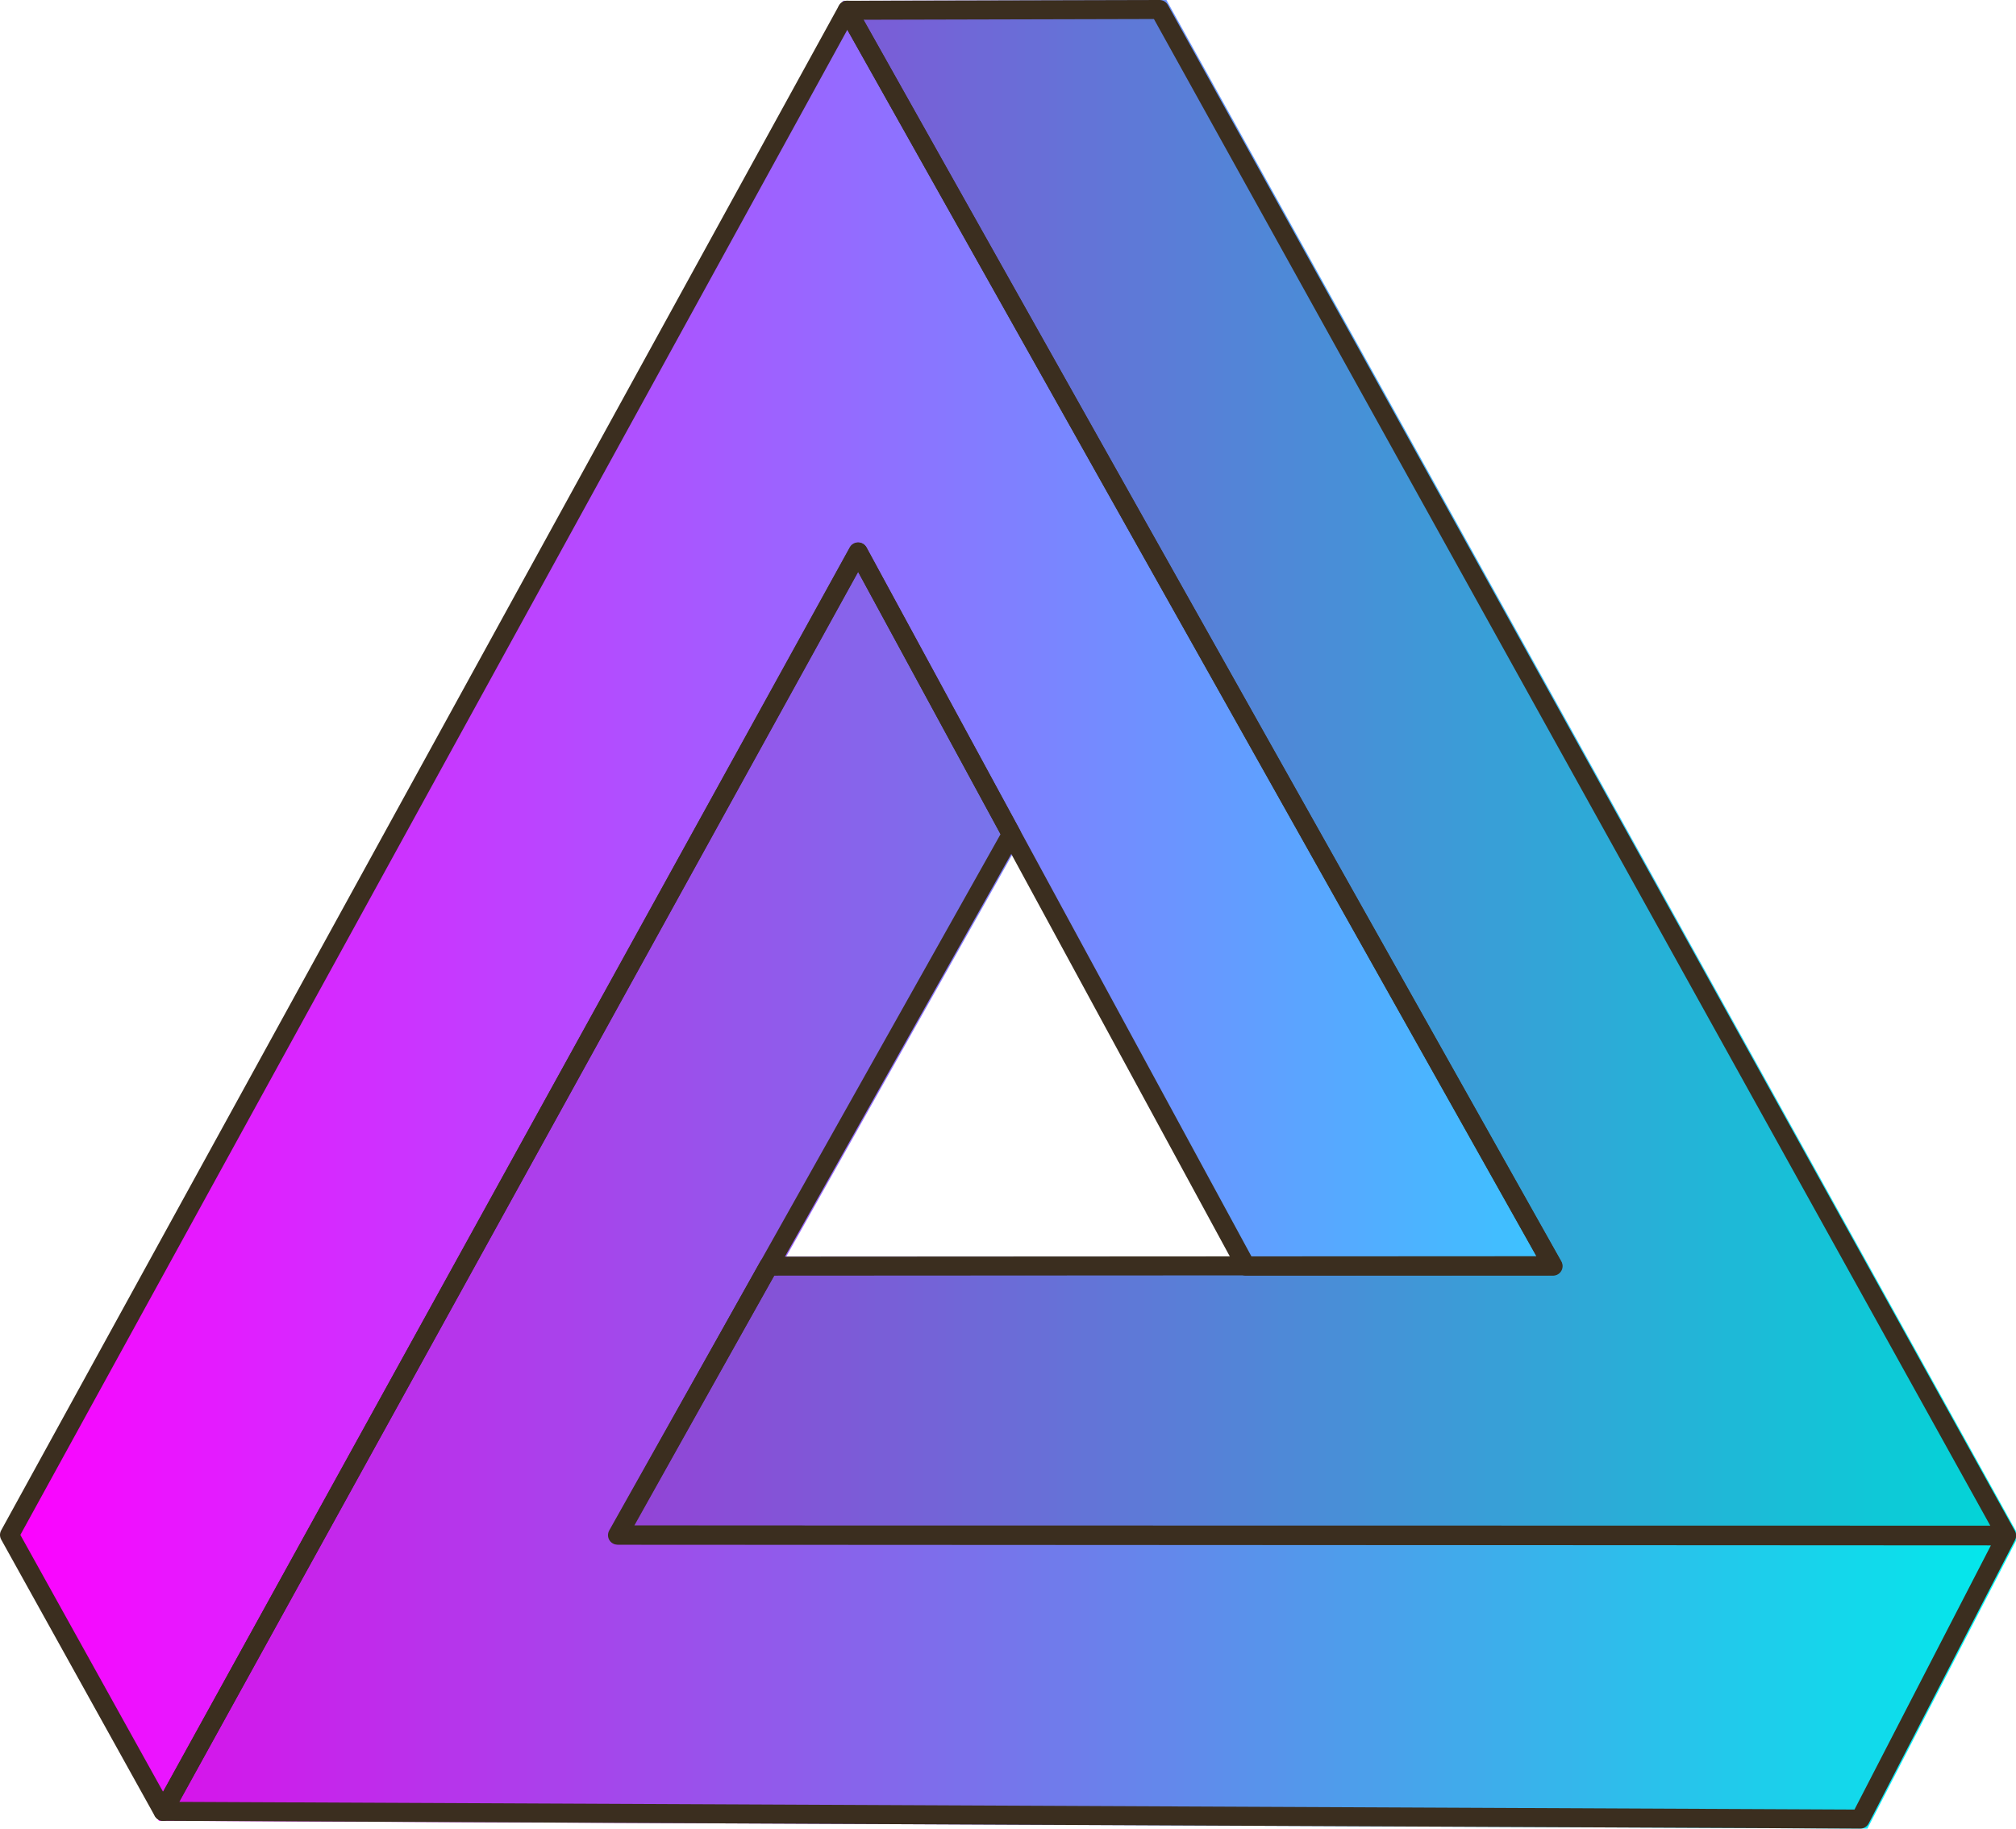
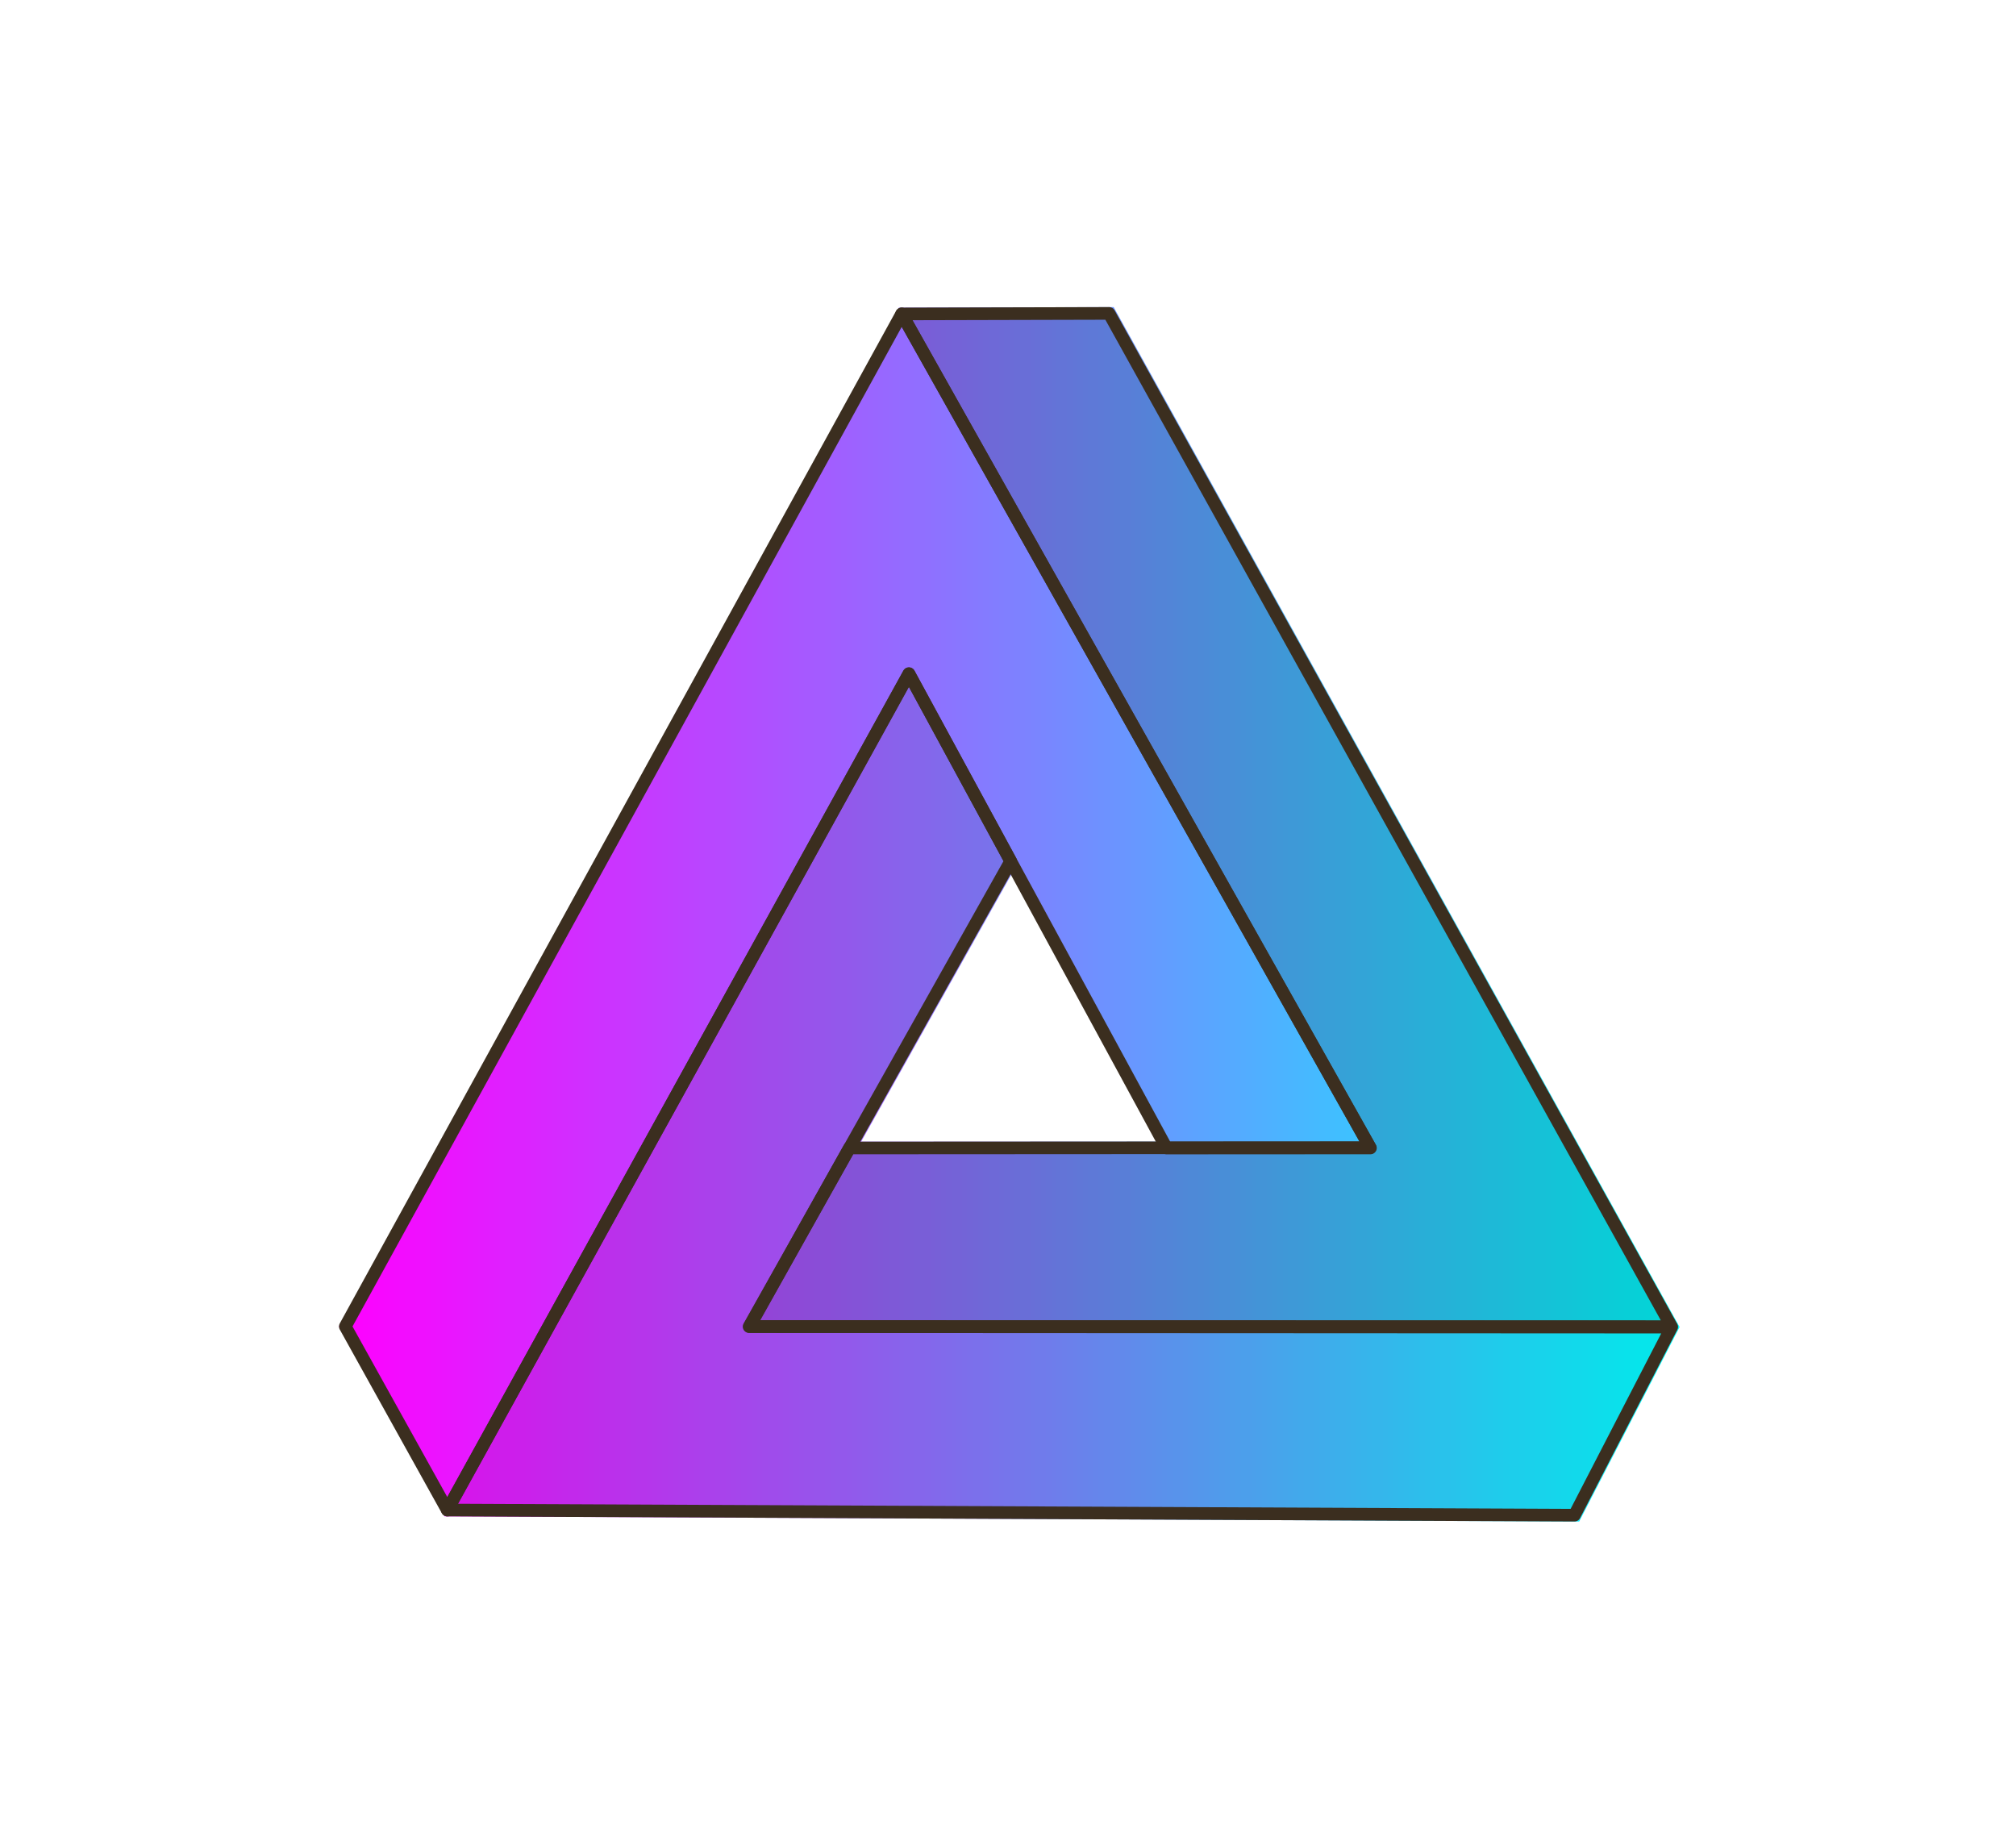
<svg xmlns="http://www.w3.org/2000/svg" xmlns:xlink="http://www.w3.org/1999/xlink" version="1.0" width="530.364" height="481.037" id="svg2">
  <defs id="defs4">
    <linearGradient id="linearGradient1">
      <stop style="stop-color:#ff00ff;stop-opacity:1;" offset="0" id="stop1" />
      <stop style="stop-color:#00ffff;stop-opacity:1;" offset="1" id="stop2" />
    </linearGradient>
    <linearGradient xlink:href="#linearGradient1" id="linearGradient2" x1="32.139" y1="96.863" x2="172.646" y2="96.863" gradientUnits="userSpaceOnUse" />
+     <linearGradient xlink:href="#linearGradient1" id="linearGradient3" gradientUnits="userSpaceOnUse" x1="32.139" y1="96.863" x2="172.646" y2="96.863" />
+     <linearGradient xlink:href="#linearGradient1" id="linearGradient4" gradientUnits="userSpaceOnUse" x1="32.139" y1="96.863" x2="172.646" y2="96.863" />
  </defs>
-   <g id="path10913" transform="matrix(3.779528,0,0,3.779528,-121.47,-125.5735)" style="stroke:none;fill:url(#linearGradient2);fill-opacity:1">
-     <path style="color:#000000;fill:url(#linearGradient2);stroke-width:1.323;-inkscape-stroke:none;stroke:none;fill-opacity:1" d="m 112.942,33.887 -21.733,0.055 -58.314,106.119 10.695,19.237 118.129,0.542 10.179,-19.711 z m -10.309,57.406 16.323,30.058 -33.226,0.002 z" id="path14572" />
-     <path style="color:#000000;fill:url(#linearGradient2);-inkscape-stroke:none;stroke:none;fill-opacity:1" d="m 113.33,33.225 -0.391,0.002 -22.123,0.055 -58.678,106.781 11.061,19.895 118.922,0.545 10.525,-20.387 z m -0.777,1.324 58.594,105.59 -9.83,19.037 L 43.98,158.637 33.65,140.059 91.602,34.602 Z m -9.91,55.377 -0.586,1.043 -17.459,31.047 35.471,-0.002 z m -0.021,2.736 15.223,28.027 -30.982,0.002 z" id="path14574" />
+   <g id="path10913" transform="matrix(2.510087,0,0,2.510087,8.511232,-2.611338)" style="fill:url(#linearGradient2);fill-opacity:1;stroke:none">
+     <path style="color:#000000;fill:url(#linearGradient3);fill-opacity:1;stroke:none;stroke-width:1.323;-inkscape-stroke:none" d="m 112.942,33.887 -21.733,0.055 -58.314,106.119 10.695,19.237 118.129,0.542 10.179,-19.711 z m -10.309,57.406 16.323,30.058 -33.226,0.002 z" id="path14572" />
+     <path style="color:#000000;fill:url(#linearGradient4);fill-opacity:1;stroke:none;-inkscape-stroke:none" d="m 113.33,33.225 -0.391,0.002 -22.123,0.055 -58.678,106.781 11.061,19.895 118.922,0.545 10.525,-20.387 z m -0.777,1.324 58.594,105.59 -9.83,19.037 L 43.98,158.637 33.65,140.059 91.602,34.602 Z m -9.91,55.377 -0.586,1.043 -17.459,31.047 35.471,-0.002 z m -0.021,2.736 15.223,28.027 -30.982,0.002 z" id="path14574" />
  </g>
-   <path d="m 222.9,2.706 185.554,330.259 -206.265,0.115 -39.564,70.714 365.218,0.057 L 305.041,2.5 Z" style="fill:#000000;fill-opacity:0.16;fill-rule:evenodd;stroke:#3b2e1f;stroke-width:5;stroke-linecap:butt;stroke-linejoin:round;stroke-dasharray:none;stroke-opacity:1" id="path3214" />
-   <path d="m 225.786,145.249 40.291,74.219 -103.628,184.379 365.415,0.19 -38.47,74.5 -446.471,-2.047 z" style="fill:#000000;fill-opacity:0.08;fill-rule:evenodd;stroke:#3b2e1f;stroke-width:5;stroke-linecap:butt;stroke-linejoin:round;stroke-dasharray:none;stroke-opacity:1" id="path5156" />
-   <path d="M 222.89,2.679 2.5,403.786 42.906,476.517 225.744,145.187 327.769,333.075 h 80.812 z" style="fill:#000000;fill-opacity:0;fill-rule:evenodd;stroke:#3b2e1f;stroke-width:5;stroke-linecap:butt;stroke-linejoin:round;stroke-dasharray:none;stroke-opacity:1" id="path4185" />
+   <path d="m 237.217,82.583 123.231,219.334 -136.986,0.076 -26.275,46.963 242.551,0.038 L 291.769,82.446 Z" style="fill:#000000;fill-opacity:0.16;fill-rule:evenodd;stroke:#3b2e1f;stroke-width:3.321;stroke-linecap:butt;stroke-linejoin:round;stroke-dasharray:none;stroke-opacity:1" id="path3214" />
+   <path d="m 239.133,177.249 26.759,49.291 -68.822,122.451 242.682,0.126 -25.549,49.477 -296.514,-1.359 z" style="fill:#000000;fill-opacity:0.08;fill-rule:evenodd;stroke:#3b2e1f;stroke-width:3.321;stroke-linecap:butt;stroke-linejoin:round;stroke-dasharray:none;stroke-opacity:1" id="path5156" />
+   <path d="M 237.21,82.565 90.843,348.95 117.678,397.253 239.105,177.208 306.863,301.99 h 53.67 z" style="fill:#000000;fill-opacity:0;fill-rule:evenodd;stroke:#3b2e1f;stroke-width:3.321;stroke-linecap:butt;stroke-linejoin:round;stroke-dasharray:none;stroke-opacity:1" id="path4185" />
</svg>
